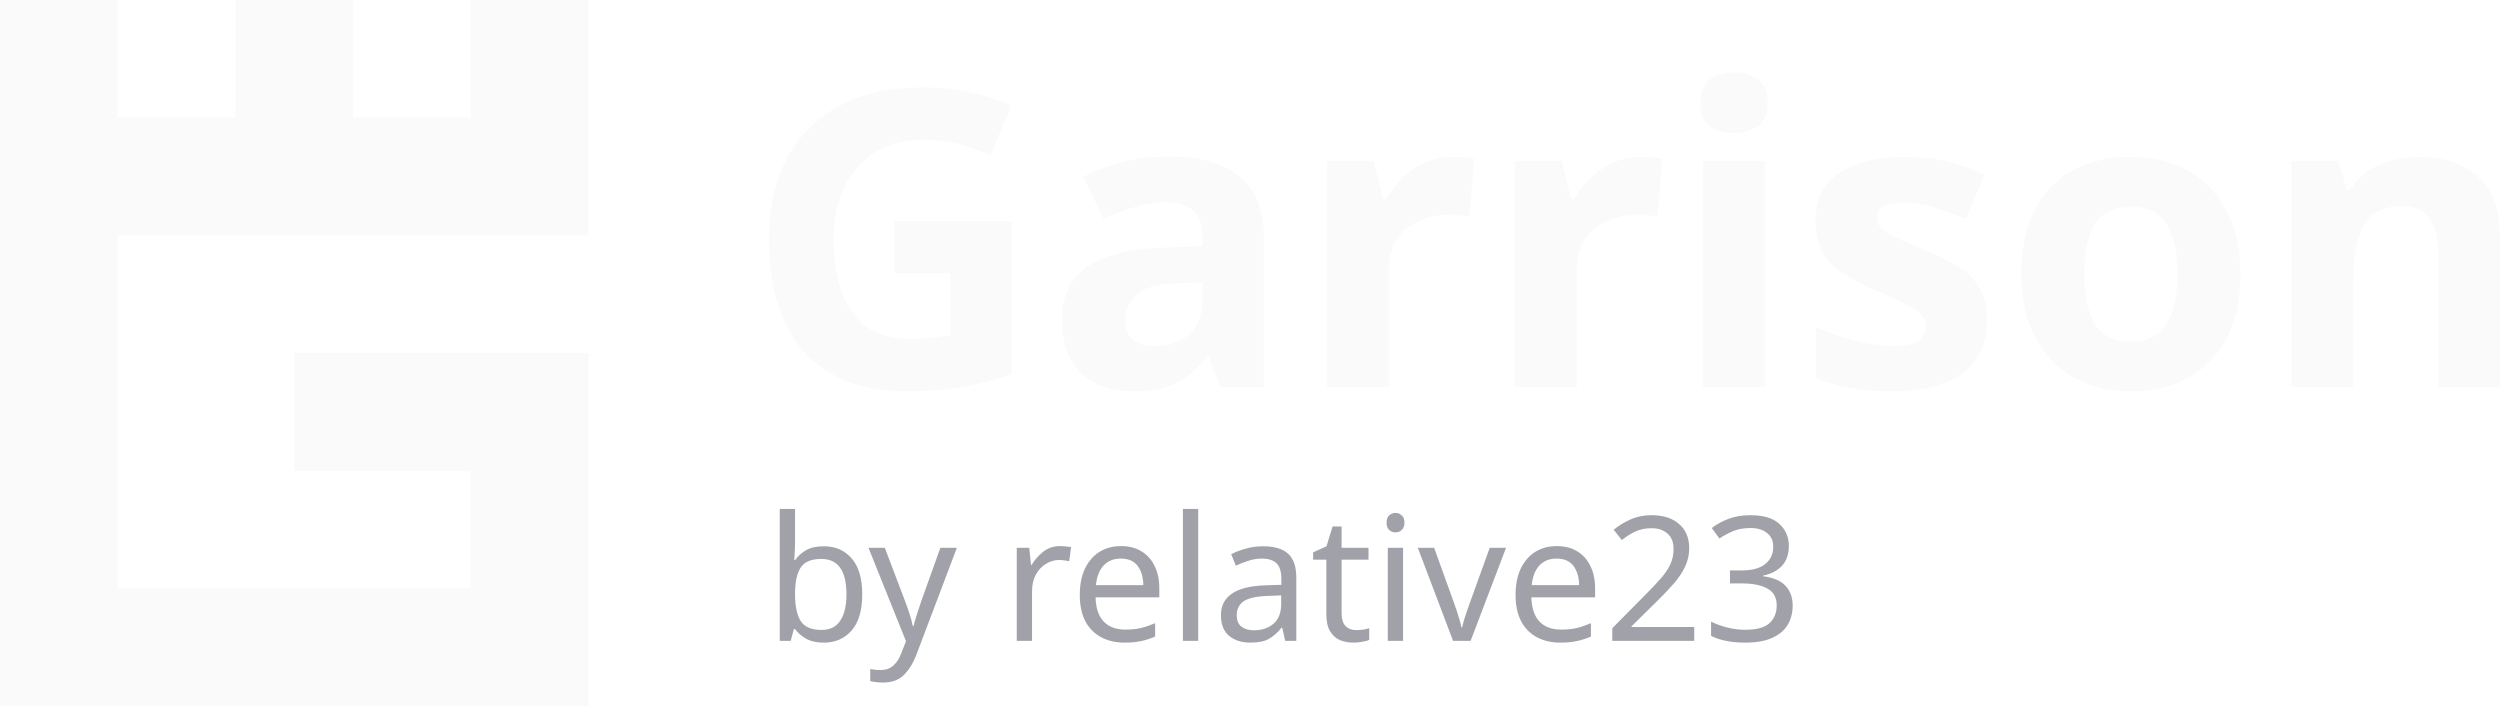
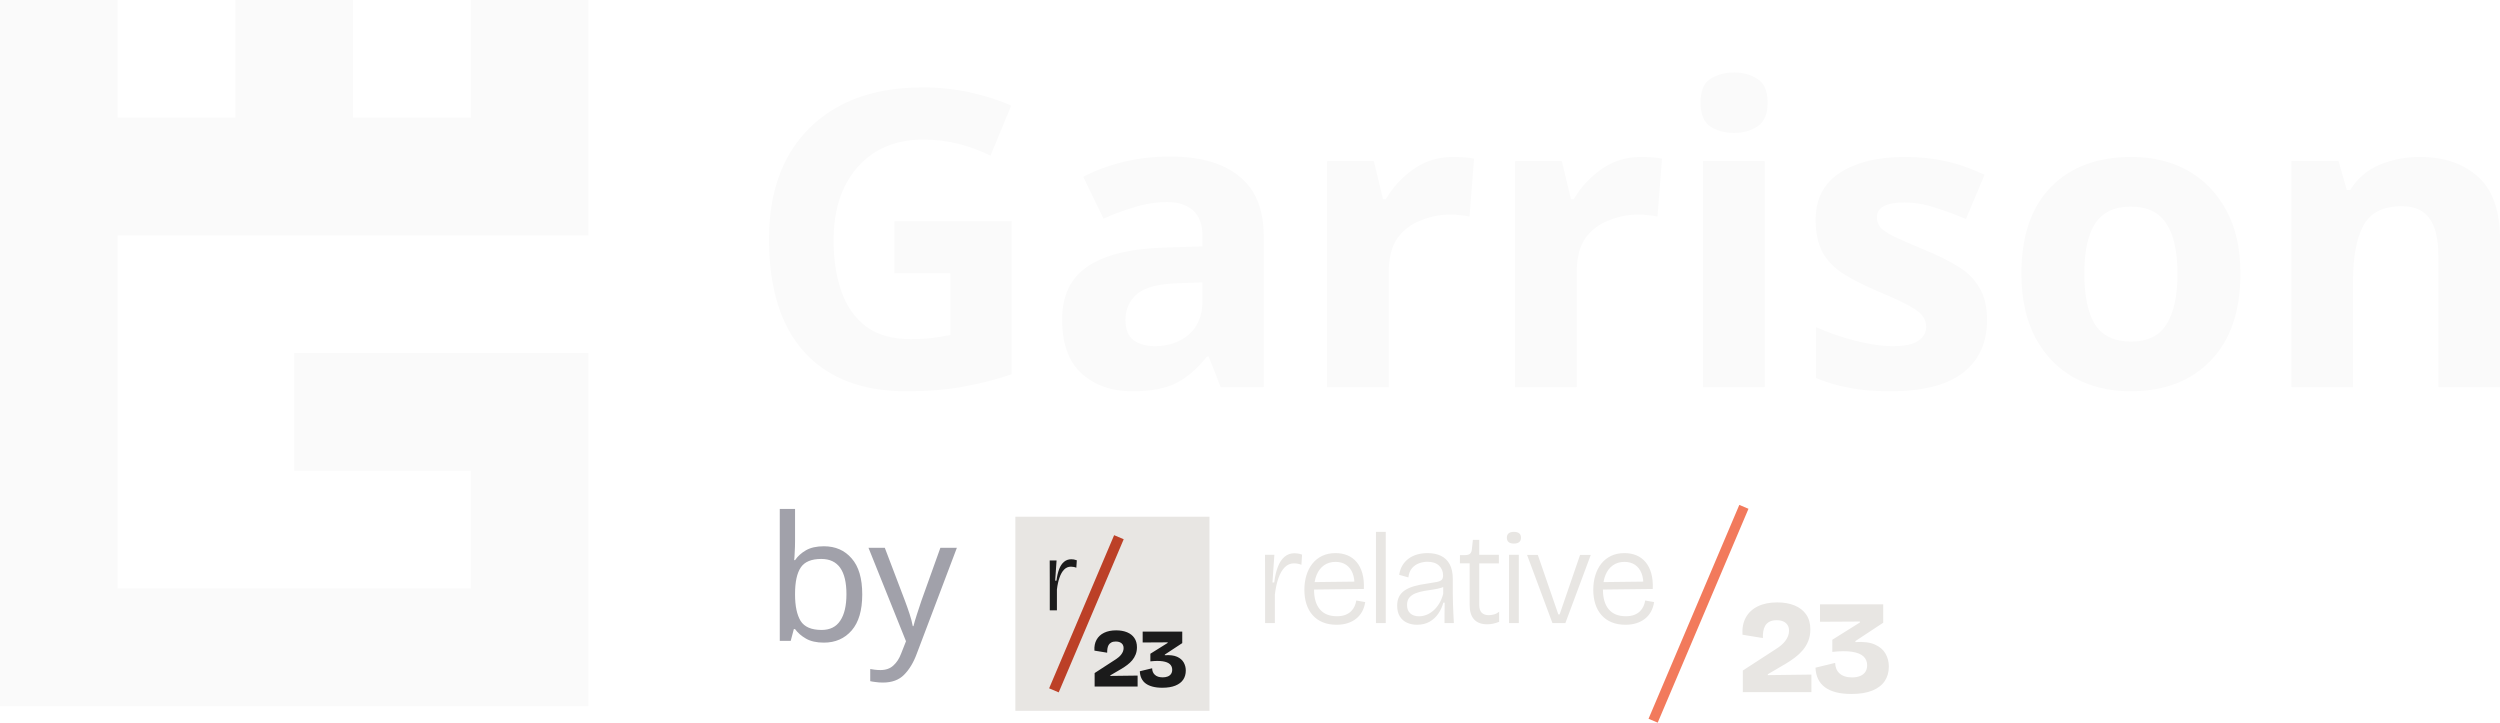
- <svg xmlns="http://www.w3.org/2000/svg" width="374.381" height="105.75" viewBox="0 0 374.381 105.75" version="1.1" id="svg2">
-   <defs id="defs2" />
+ <svg xmlns="http://www.w3.org/2000/svg" width="374.381" height="108.22" viewBox="0 0 374.381 108.22" version="1.1" id="svg6">
+   <defs id="defs6" />
  <path fill="#fafafa" d="M 0,0 H 17.625 V 17.625 H 35.25 V 0 H 52.875 V 17.625 H 70.5 V 0 h 17.625 v 35.25 h -70.5 V 88.125 H 70.5 V 70.5 H 44.062 V 52.875 H 88.125 V 105.75 H 0 Z" id="path1" style="stroke-width:4.406" />
  <path d="m 133.945,33.113 h 17.546 v 22.94 q -3.472,1.178 -7.254,1.86 -3.72,0.682 -8.494,0.682 -9.92,0 -15.252,-5.828 -5.332,-5.828 -5.332,-16.988 0,-6.944 2.666,-12.028 2.728,-5.084 7.874,-7.874 5.146,-2.79 12.586,-2.79 3.534,0 6.944,0.744 3.41,0.744 6.2,1.984 l -3.1,7.502 q -2.046,-1.054 -4.65,-1.736 -2.604,-0.682 -5.456,-0.682 -4.092,0 -7.13,1.86 -2.976,1.86 -4.65,5.27 -1.612,3.348 -1.612,7.936 0,4.34 1.178,7.688 1.178,3.348 3.72,5.27 2.542,1.86 6.634,1.86 1.984,0 3.348,-0.186 1.426,-0.186 2.604,-0.434 v -9.238 h -8.37 z m 41.23,-9.672 q 6.82,0 10.416,2.976 3.658,2.914 3.658,8.99 v 22.568 h -6.448 l -1.798,-4.588 h -0.248 q -2.17,2.728 -4.588,3.968 -2.418,1.24 -6.634,1.24 -4.526,0 -7.502,-2.604 -2.976,-2.666 -2.976,-8.122 0,-5.394 3.782,-7.936 3.782,-2.604 11.346,-2.852 l 5.89,-0.186 v -1.488 q 0,-2.666 -1.426,-3.906 -1.364,-1.24 -3.844,-1.24 -2.48,0 -4.836,0.744 -2.356,0.682 -4.712,1.736 l -3.038,-6.262 q 2.728,-1.426 6.014,-2.232 3.348,-0.806 6.944,-0.806 z m 1.302,18.972 q -4.464,0.124 -6.2,1.612 -1.736,1.488 -1.736,3.906 0,2.108 1.24,3.038 1.24,0.868 3.224,0.868 2.976,0 5.022,-1.736 2.046,-1.798 2.046,-5.022 v -2.79 z m 41.168,-18.91 q 0.682,0 1.612,0.062 0.93,0.062 1.488,0.186 l -0.682,8.68 q -0.434,-0.124 -1.302,-0.186 -0.806,-0.124 -1.426,-0.124 -2.356,0 -4.526,0.868 -2.17,0.806 -3.534,2.666 -1.302,1.86 -1.302,5.084 v 17.236 h -9.238 V 24.123 h 7.006 l 1.364,5.704 h 0.434 q 1.488,-2.604 4.092,-4.464 2.604,-1.86 6.014,-1.86 z m 28.148,0 q 0.682,0 1.612,0.062 0.93,0.062 1.488,0.186 l -0.682,8.68 q -0.434,-0.124 -1.302,-0.186 -0.806,-0.124 -1.426,-0.124 -2.356,0 -4.526,0.868 -2.17,0.806 -3.534,2.666 -1.302,1.86 -1.302,5.084 v 17.236 h -9.238 V 24.123 h 7.006 l 1.364,5.704 h 0.434 q 1.488,-2.604 4.092,-4.464 2.604,-1.86 6.014,-1.86 z m 13.888,-12.648 q 2.046,0 3.534,0.992 1.488,0.93 1.488,3.534 0,2.542 -1.488,3.534 -1.488,0.992 -3.534,0.992 -2.108,0 -3.596,-0.992 -1.426,-0.992 -1.426,-3.534 0,-2.604 1.426,-3.534 1.488,-0.992 3.596,-0.992 z m 4.588,13.268 v 33.852 h -9.238 V 24.123 Z m 33.294,23.808 q 0,5.146 -3.658,7.936 -3.596,2.728 -10.788,2.728 -3.534,0 -6.076,-0.496 -2.542,-0.434 -5.084,-1.488 v -7.626 q 2.728,1.24 5.89,2.046 3.162,0.806 5.58,0.806 2.728,0 3.844,-0.806 1.178,-0.806 1.178,-2.108 0,-0.868 -0.496,-1.55 -0.434,-0.682 -1.984,-1.55 -1.55,-0.868 -4.836,-2.232 -3.162,-1.364 -5.208,-2.666 -2.046,-1.364 -3.038,-3.224 -0.992,-1.922 -0.992,-4.774 0,-4.712 3.658,-7.068 3.658,-2.356 9.734,-2.356 3.162,0 6.014,0.62 2.852,0.62 5.89,2.046 l -2.79,6.634 q -2.48,-1.054 -4.712,-1.736 -2.232,-0.744 -4.526,-0.744 -4.092,0 -4.092,2.232 0,0.806 0.496,1.488 0.558,0.62 2.046,1.364 1.55,0.744 4.526,1.984 2.914,1.178 5.022,2.48 2.108,1.24 3.224,3.162 1.178,1.86 1.178,4.898 z m 37.944,-6.944 q 0,8.432 -4.464,13.02 -4.402,4.588 -12.028,4.588 -4.712,0 -8.432,-2.046 -3.658,-2.046 -5.766,-5.952 -2.108,-3.968 -2.108,-9.61 0,-8.432 4.402,-12.958 4.402,-4.526 12.09,-4.526 4.774,0 8.432,2.046 3.658,2.046 5.766,5.952 2.108,3.844 2.108,9.486 z m -23.374,0 q 0,5.022 1.612,7.626 1.674,2.542 5.394,2.542 3.658,0 5.27,-2.542 1.674,-2.604 1.674,-7.626 0,-5.022 -1.674,-7.502 -1.612,-2.542 -5.332,-2.542 -3.658,0 -5.332,2.542 -1.612,2.48 -1.612,7.502 z M 362.353,23.503 q 5.456,0 8.742,2.976 3.286,2.914 3.286,9.424 v 22.072 h -9.238 V 38.197 q 0,-3.658 -1.302,-5.456 -1.302,-1.86 -4.154,-1.86 -4.216,0 -5.766,2.914 -1.55,2.852 -1.55,8.246 v 15.934 h -9.238 V 24.123 h 7.068 l 1.24,4.34 h 0.496 q 1.612,-2.604 4.402,-3.782 2.852,-1.178 6.014,-1.178 z" id="text1" style="font-weight:700;font-size:62px;font-family:'Noto Sans';fill:#fafafa" aria-label="Garrison" />
-   <path d="m 119.061,81.025 q 0,0.884 -0.052,1.664 -0.026,0.754 -0.078,1.196 h 0.13 q 0.598,-0.884 1.638,-1.482 1.04,-0.598 2.678,-0.598 2.6,0 4.16,1.82 1.586,1.794 1.586,5.382 0,3.588 -1.586,5.408 -1.586,1.82 -4.16,1.82 -1.638,0 -2.678,-0.598 -1.04,-0.598 -1.638,-1.43 h -0.182 l -0.468,1.768 h -1.638 v -19.76 h 2.288 z m 3.926,2.678 q -2.21,0 -3.068,1.274 -0.858,1.274 -0.858,3.952 v 0.104 q 0,2.574 0.832,3.952 0.858,1.352 3.146,1.352 1.872,0 2.782,-1.378 0.936,-1.378 0.936,-3.978 0,-5.278 -3.77,-5.278 z m 7.072,-1.664 h 2.444 l 3.016,7.93 q 0.39,1.04 0.702,2.002 0.312,0.936 0.468,1.794 h 0.104 q 0.156,-0.65 0.494,-1.69 0.338,-1.066 0.702,-2.132 l 2.834,-7.904 h 2.47 l -6.006,15.86 q -0.728,1.976 -1.898,3.146 -1.144,1.17 -3.172,1.17 -0.624,0 -1.092,-0.078 -0.468,-0.052 -0.806,-0.13 v -1.82 q 0.286,0.052 0.676,0.104 0.416,0.052 0.858,0.052 1.196,0 1.924,-0.676 0.754,-0.676 1.17,-1.794 l 0.728,-1.846 z m 28.704,-0.26 q 0.39,0 0.832,0.052 0.468,0.026 0.806,0.104 l -0.286,2.106 q -0.338,-0.078 -0.754,-0.13 -0.39,-0.052 -0.754,-0.052 -1.066,0 -2.002,0.598 -0.936,0.572 -1.508,1.638 -0.546,1.04 -0.546,2.444 v 7.436 h -2.288 V 82.039 h 1.872 l 0.26,2.548 h 0.104 q 0.676,-1.144 1.742,-1.976 1.066,-0.832 2.522,-0.832 z m 9.1,0 q 1.794,0 3.068,0.78 1.3,0.78 1.976,2.21 0.702,1.404 0.702,3.302 v 1.378 h -9.542 q 0.052,2.366 1.196,3.614 1.17,1.222 3.25,1.222 1.326,0 2.34,-0.234 1.04,-0.26 2.132,-0.728 v 2.002 q -1.066,0.468 -2.106,0.676 -1.04,0.234 -2.47,0.234 -1.976,0 -3.51,-0.806 -1.508,-0.806 -2.366,-2.392 -0.832,-1.612 -0.832,-3.926 0,-2.288 0.754,-3.926 0.78,-1.638 2.158,-2.522 1.404,-0.884 3.25,-0.884 z m -0.026,1.872 q -1.638,0 -2.6,1.066 -0.936,1.04 -1.118,2.912 h 7.098 q -0.026,-1.768 -0.832,-2.86 -0.806,-1.118 -2.548,-1.118 z m 11.596,12.324 h -2.288 v -19.76 h 2.288 z m 9.698,-14.17 q 2.548,0 3.77,1.118 1.222,1.118 1.222,3.562 v 9.49 h -1.664 l -0.442,-1.976 h -0.104 q -0.91,1.144 -1.924,1.69 -0.988,0.546 -2.756,0.546 -1.898,0 -3.146,-0.988 -1.248,-1.014 -1.248,-3.146 0,-2.08 1.638,-3.198 1.638,-1.144 5.044,-1.248 l 2.366,-0.078 v -0.832 q 0,-1.742 -0.754,-2.418 -0.754,-0.676 -2.132,-0.676 -1.092,0 -2.08,0.338 -0.988,0.312 -1.846,0.728 l -0.702,-1.716 q 0.91,-0.494 2.158,-0.832 1.248,-0.364 2.6,-0.364 z m 0.676,7.436 q -2.6,0.104 -3.614,0.832 -0.988,0.728 -0.988,2.054 0,1.17 0.702,1.716 0.728,0.546 1.846,0.546 1.768,0 2.938,-0.962 1.17,-0.988 1.17,-3.016 v -1.248 z m 13.286,5.122 q 0.52,0 1.066,-0.078 0.546,-0.104 0.884,-0.208 v 1.742 q -0.364,0.182 -1.04,0.286 -0.676,0.13 -1.3,0.13 -1.092,0 -2.028,-0.364 -0.91,-0.39 -1.482,-1.326 -0.572,-0.936 -0.572,-2.626 v -8.112 h -1.976 v -1.092 l 2.002,-0.91 0.91,-2.964 h 1.352 v 3.198 h 4.03 v 1.768 h -4.03 v 8.06 q 0,1.274 0.598,1.898 0.624,0.598 1.586,0.598 z m 5.902,-17.55 q 0.52,0 0.91,0.364 0.416,0.338 0.416,1.092 0,0.728 -0.416,1.092 -0.39,0.364 -0.91,0.364 -0.572,0 -0.962,-0.364 -0.39,-0.364 -0.39,-1.092 0,-0.754 0.39,-1.092 0.39,-0.364 0.962,-0.364 z m 1.118,5.226 v 13.936 h -2.288 V 82.039 Z m 7.488,13.936 -5.278,-13.936 h 2.444 l 2.964,8.216 q 0.208,0.572 0.442,1.274 0.234,0.702 0.416,1.352 0.182,0.624 0.26,1.066 h 0.104 q 0.104,-0.442 0.286,-1.092 0.208,-0.65 0.442,-1.352 0.26,-0.702 0.442,-1.248 l 2.964,-8.216 h 2.444 l -5.304,13.936 z m 15.522,-14.196 q 1.794,0 3.068,0.78 1.3,0.78 1.976,2.21 0.702,1.404 0.702,3.302 v 1.378 h -9.542 q 0.052,2.366 1.196,3.614 1.17,1.222 3.25,1.222 1.326,0 2.34,-0.234 1.04,-0.26 2.132,-0.728 v 2.002 q -1.066,0.468 -2.106,0.676 -1.04,0.234 -2.47,0.234 -1.976,0 -3.51,-0.806 -1.508,-0.806 -2.366,-2.392 -0.832,-1.612 -0.832,-3.926 0,-2.288 0.754,-3.926 0.78,-1.638 2.158,-2.522 1.404,-0.884 3.25,-0.884 z m -0.026,1.872 q -1.638,0 -2.6,1.066 -0.936,1.04 -1.118,2.912 h 7.098 q -0.026,-1.768 -0.832,-2.86 -0.806,-1.118 -2.548,-1.118 z m 20.618,12.324 h -12.272 v -1.898 l 4.862,-4.914 q 1.404,-1.404 2.366,-2.496 0.962,-1.092 1.456,-2.132 0.494,-1.066 0.494,-2.314 0,-1.534 -0.91,-2.314 -0.91,-0.806 -2.366,-0.806 -1.352,0 -2.392,0.468 -1.014,0.468 -2.08,1.3 l -1.222,-1.534 q 1.092,-0.91 2.496,-1.534 1.43,-0.65 3.198,-0.65 2.6,0 4.108,1.326 1.508,1.3 1.508,3.614 0,1.456 -0.598,2.73 -0.598,1.274 -1.664,2.522 -1.066,1.222 -2.496,2.626 l -3.874,3.822 v 0.104 h 9.386 z m 14.17,-14.222 q 0,1.872 -1.04,2.99 -1.04,1.092 -2.808,1.456 v 0.104 q 2.236,0.26 3.328,1.404 1.092,1.144 1.092,2.99 0,1.612 -0.754,2.886 -0.754,1.248 -2.34,1.95 -1.56,0.702 -4.03,0.702 -1.456,0 -2.704,-0.234 -1.248,-0.208 -2.392,-0.78 v -2.132 q 1.17,0.572 2.522,0.91 1.352,0.312 2.6,0.312 2.496,0 3.588,-0.962 1.118,-0.988 1.118,-2.704 0,-1.742 -1.378,-2.496 -1.352,-0.78 -3.822,-0.78 h -1.794 v -1.95 h 1.82 q 2.288,0 3.458,-0.962 1.196,-0.962 1.196,-2.548 0,-1.352 -0.91,-2.08 -0.91,-0.754 -2.47,-0.754 -1.508,0 -2.574,0.442 -1.066,0.442 -2.106,1.118 l -1.144,-1.56 q 0.988,-0.78 2.444,-1.352 1.482,-0.572 3.354,-0.572 2.912,0 4.316,1.3 1.43,1.3 1.43,3.302 z" id="text2" style="font-size:26px;font-family:'Noto Sans';fill:#a1a1aa" aria-label="by relative23" />
+   <path d="m 119.061,81.025 q 0,0.884 -0.052,1.664 -0.026,0.754 -0.078,1.196 h 0.13 q 0.598,-0.884 1.638,-1.482 1.04,-0.598 2.678,-0.598 2.6,0 4.16,1.82 1.586,1.794 1.586,5.382 0,3.588 -1.586,5.408 -1.586,1.82 -4.16,1.82 -1.638,0 -2.678,-0.598 -1.04,-0.598 -1.638,-1.43 h -0.182 l -0.468,1.768 h -1.638 v -19.76 h 2.288 z m 3.926,2.678 q -2.21,0 -3.068,1.274 -0.858,1.274 -0.858,3.952 v 0.104 q 0,2.574 0.832,3.952 0.858,1.352 3.146,1.352 1.872,0 2.782,-1.378 0.936,-1.378 0.936,-3.978 0,-5.278 -3.77,-5.278 z m 7.072,-1.664 h 2.444 l 3.016,7.93 q 0.39,1.04 0.702,2.002 0.312,0.936 0.468,1.794 h 0.104 q 0.156,-0.65 0.494,-1.69 0.338,-1.066 0.702,-2.132 l 2.834,-7.904 h 2.47 l -6.006,15.86 q -0.728,1.976 -1.898,3.146 -1.144,1.17 -3.172,1.17 -0.624,0 -1.092,-0.078 -0.468,-0.052 -0.806,-0.13 v -1.82 q 0.286,0.052 0.676,0.104 0.416,0.052 0.858,0.052 1.196,0 1.924,-0.676 0.754,-0.676 1.17,-1.794 l 0.728,-1.846 z" id="text2" style="font-size:26px;font-family:'Noto Sans';fill:#a1a1aa" aria-label="by" />
+   <g transform="matrix(0.19882,0,0,0.19882,152.0525,91.915)" id="g6">
+     <g transform="matrix(2.6107,0,0,2.6107,0,-73.1)" id="g3">
+       <rect width="56" height="56" fill="#e8e6e3" id="rect2" x="0" y="0" />
+       <path fill="#1b1b1b" d="M 9.93,27 V 19.55 L 9.91,12.61 h 1.98 l -0.4,5.83 h 0.37 q 0.24,-1.93 0.77,-3.31 0.53,-1.38 1.41,-2.12 0.88,-0.74 2.09,-0.74 0.35,0 0.75,0.06 0.4,0.07 0.85,0.24 l -0.14,2.14 q -0.4,-0.17 -0.8,-0.23 -0.4,-0.07 -0.76,-0.07 -1.14,0 -1.96,0.83 -0.82,0.84 -1.33,2.32 -0.52,1.48 -0.75,3.43 V 27 Z" id="path2" />
+       <rect x="19" y="4" width="3" height="48" fill="#bc4027" transform="rotate(23,20.5,28)" id="rect3" />
+       <path fill="#1b1b1b" d="M 22.87,49 V 45.1 L 29,41.12 q 0.44,-0.28 0.83,-0.62 0.4,-0.34 0.71,-0.75 0.32,-0.4 0.5,-0.87 0.19,-0.46 0.19,-1 0,-0.59 -0.27,-1.01 -0.28,-0.42 -0.77,-0.64 -0.5,-0.23 -1.2,-0.23 -0.81,0 -1.31,0.28 -0.51,0.27 -0.78,0.74 -0.26,0.47 -0.34,1.04 -0.08,0.58 -0.07,1.17 l -3.68,-0.6 q -0.11,-1.84 0.62,-3.14 0.72,-1.3 2.17,-2.01 1.45,-0.7 3.48,-0.7 1.81,0 3.16,0.56 1.35,0.56 2.09,1.64 0.75,1.09 0.75,2.67 0,1.16 -0.38,2.1 -0.37,0.93 -0.99,1.67 -0.62,0.73 -1.4,1.32 -0.78,0.59 -1.58,1.07 l -3.34,1.96 v 0.16 l 7.88,-0.1 V 49 Z m 19.52,0.34 q -1.6,0 -2.79,-0.32 -1.19,-0.31 -2,-0.91 -0.8,-0.59 -1.22,-1.48 -0.43,-0.89 -0.47,-2.05 l 3.55,-0.86 q 0.01,0.58 0.21,1.07 0.2,0.48 0.59,0.83 0.38,0.35 0.95,0.54 0.57,0.18 1.31,0.18 0.81,0 1.42,-0.24 0.62,-0.24 0.96,-0.73 0.35,-0.49 0.35,-1.23 0,-0.97 -0.66,-1.59 -0.66,-0.62 -2.06,-0.84 -1.39,-0.22 -3.58,0.02 v -2.2 l 4.99,-3.12 v -0.17 l -7.21,0.04 v -3.14 h 11.42 v 3.32 l -5.03,3.31 v 0.19 q 2.2,-0.15 3.53,0.44 1.32,0.59 1.92,1.65 0.6,1.06 0.6,2.32 0,1.52 -0.74,2.63 -0.75,1.11 -2.25,1.72 -1.5,0.62 -3.79,0.62 z" id="path3" />
+     </g>
+     <g transform="translate(181.2)" id="g5">
+       <path fill="#e8e6e3" d="M 6.9,7 V -19.61 L 6.83,-44.4 h 7.05 l -1.43,20.83 h 1.33 q 0.85,-6.91 2.76,-11.83 1.9,-4.92 5.04,-7.56 3.14,-2.65 7.47,-2.65 1.24,0 2.66,0.23 1.42,0.22 3.04,0.83 l -0.49,7.64 q -1.44,-0.57 -2.87,-0.82 -1.43,-0.25 -2.71,-0.25 -4.08,0 -7,2.98 -2.93,2.99 -4.77,8.28 -1.84,5.29 -2.65,12.25 V 7 Z m 53.86,1.27 q -5.91,0 -10.43,-1.87 -4.52,-1.87 -7.6,-5.34 -3.08,-3.47 -4.66,-8.3 -1.58,-4.83 -1.58,-10.8 0,-5.9 1.53,-10.92 1.53,-5.03 4.51,-8.79 2.99,-3.76 7.38,-5.86 4.38,-2.09 10.09,-2.09 4.94,0 8.98,1.69 4.03,1.69 6.88,5.07 2.85,3.38 4.29,8.45 1.43,5.07 1.14,11.8 L 41,-18.22 v -5.61 l 35.42,-0.42 -2.24,3.83 q 0.3,-5.96 -1.35,-10.11 -1.64,-4.15 -4.91,-6.35 -3.27,-2.21 -7.95,-2.21 -5.04,0 -8.68,2.57 -3.64,2.56 -5.58,7.25 -1.94,4.7 -1.94,11.11 0,9.55 4.36,14.78 4.37,5.23 12.86,5.23 3.73,0 6.36,-1.02 2.63,-1.03 4.34,-2.74 1.71,-1.72 2.65,-3.83 0.95,-2.12 1.24,-4.26 l 6.73,1.19 q -0.61,3.98 -2.32,7.13 -1.71,3.14 -4.49,5.36 -2.78,2.22 -6.48,3.4 -3.7,1.19 -8.26,1.19 z M 90.4,7 v -68.69 h 7.38 V 7 Z m 30.94,1.27 q -4.17,0 -7.57,-1.54 -3.39,-1.54 -5.39,-4.74 -1.99,-3.2 -1.99,-8.13 0,-3.89 1.4,-6.69 1.4,-2.81 4.23,-4.75 2.84,-1.95 7.12,-3.19 4.27,-1.24 10.01,-2.01 4.7,-0.68 7.27,-1.22 2.56,-0.55 3.55,-1.61 1,-1.06 1,-3.22 0,-4.6 -3.09,-7.48 -3.08,-2.87 -8.73,-2.87 -3.03,0 -6.14,1.09 -3.11,1.09 -5.38,3.66 -2.28,2.57 -2.81,7.03 l -6.92,-1.94 q 0.61,-4.06 2.44,-7.1 1.84,-3.04 4.67,-5.12 2.84,-2.08 6.47,-3.11 3.64,-1.03 7.78,-1.03 5.89,0 10.13,2.07 4.24,2.06 6.57,6.37 2.32,4.31 2.32,11.1 v 11.3 q 0.04,3.38 0.14,7.16 0.11,3.77 0.29,7.53 0.19,3.77 0.37,7.17 h -7.05 q 0,-3.98 0.03,-7.71 0.04,-3.73 0.11,-7.64 h -1.03 q -1.19,4.5 -3.8,8.29 -2.6,3.79 -6.58,6.06 -3.99,2.27 -9.42,2.27 z m 1.51,-6.38 q 2.74,0 5.48,-1.04 2.73,-1.04 5.21,-3.16 2.48,-2.12 4.42,-5.27 1.94,-3.16 3.09,-7.39 l 0.01,-7.05 2.75,-0.13 q -1.41,1.67 -4.12,2.53 -2.71,0.85 -6.12,1.34 -3.4,0.48 -6.87,1.08 -3.46,0.6 -6.39,1.74 -2.93,1.14 -4.71,3.22 -1.79,2.08 -1.79,5.68 0,4.04 2.42,6.24 2.42,2.21 6.62,2.21 z m 51.36,6.03 q -6.54,0 -9.89,-3.68 -3.35,-3.68 -3.35,-10.86 v -31.39 h -7.33 l 0.03,-6.18 h 4.09 q 2.46,-0.06 3.57,-1.12 1.11,-1.06 1.32,-3.29 l 0.76,-7.08 h 4.79 V -44.4 H 183 v 6.47 h -14.8 v 31.19 q 0,4.07 1.86,5.93 1.86,1.86 5.27,1.86 1.86,0 3.91,-0.54 2.05,-0.54 3.94,-2.03 v 7.59 q -2.42,0.94 -4.65,1.4 -2.23,0.45 -4.32,0.45 z M 190.65,7 v -51.4 h 7.36 V 7 Z m 3.68,-59.88 q -2.68,0 -4.01,-1.13 -1.32,-1.13 -1.32,-3.32 0,-2.15 1.35,-3.26 1.36,-1.11 3.96,-1.11 2.65,0 3.99,1.11 1.34,1.11 1.34,3.3 0,2.17 -1.35,3.29 -1.36,1.12 -3.96,1.12 z m 29,59.88 -19.11,-51.34 h 8.1 l 15.44,44.81 h 0.99 l 15.4,-44.81 h 8.05 L 233.07,7 Z m 55.03,1.27 q -5.91,0 -10.43,-1.87 -4.52,-1.87 -7.6,-5.34 -3.08,-3.47 -4.66,-8.3 -1.58,-4.83 -1.58,-10.8 0,-5.9 1.53,-10.92 1.53,-5.03 4.51,-8.79 2.99,-3.76 7.38,-5.86 4.38,-2.09 10.09,-2.09 4.94,0 8.98,1.69 4.03,1.69 6.88,5.07 2.85,3.38 4.29,8.45 1.43,5.07 1.14,11.8 l -40.29,0.47 v -5.61 l 35.42,-0.42 -2.24,3.83 q 0.3,-5.96 -1.35,-10.11 -1.64,-4.15 -4.91,-6.35 -3.27,-2.21 -7.95,-2.21 -5.04,0 -8.68,2.57 -3.64,2.56 -5.58,7.25 -1.94,4.7 -1.94,11.11 0,9.55 4.36,14.78 4.37,5.23 12.86,5.23 3.73,0 6.36,-1.02 2.63,-1.03 4.34,-2.74 1.71,-1.72 2.65,-3.83 0.95,-2.12 1.24,-4.26 l 6.73,1.19 q -0.61,3.98 -2.32,7.13 -1.71,3.14 -4.49,5.36 -2.78,2.22 -6.48,3.4 -3.7,1.19 -8.26,1.19 z" id="path4" />
+       <rect x="329.6" y="-87.5" width="7.5" height="175" fill="#f27a5c" transform="rotate(23,333.35,0)" id="rect4" />
+       <path fill="#e8e6e3" d="M 366.73,59 V 42.74 l 25.54,-16.58 q 1.82,-1.17 3.47,-2.58 1.66,-1.41 2.96,-3.11 1.3,-1.7 2.07,-3.62 0.77,-1.92 0.77,-4.16 0,-2.48 -1.13,-4.23 -1.12,-1.76 -3.19,-2.69 -2.06,-0.93 -4.99,-0.93 -3.37,0 -5.48,1.15 -2.11,1.14 -3.21,3.09 -1.11,1.95 -1.45,4.34 -0.33,2.39 -0.26,4.88 l -15.37,-2.53 q -0.45,-7.63 2.58,-13.06 3.03,-5.44 9.06,-8.36 6.03,-2.92 14.51,-2.92 7.53,0 13.15,2.32 5.63,2.32 8.73,6.85 3.1,4.53 3.1,11.11 0,4.83 -1.55,8.73 -1.55,3.9 -4.15,6.96 -2.59,3.06 -5.84,5.51 -3.25,2.46 -6.59,4.46 l -13.9,8.16 v 0.68 l 32.83,-0.42 V 59 Z m 81.74,1.4 q -6.66,0 -11.63,-1.3 -4.97,-1.3 -8.31,-3.79 -3.34,-2.5 -5.11,-6.2 -1.76,-3.71 -1.96,-8.51 l 14.8,-3.61 q 0.07,2.44 0.89,4.46 0.82,2.02 2.44,3.48 1.61,1.46 3.97,2.23 2.35,0.77 5.44,0.77 3.37,0 5.94,-1.01 2.56,-1.01 4,-3.05 1.43,-2.04 1.43,-5.11 0,-4.05 -2.75,-6.63 -2.75,-2.59 -8.54,-3.5 -5.79,-0.92 -14.94,0.08 V 19.56 L 454.94,6.53 V 5.84 L 424.87,6.01 V -7.1 h 47.6 V 6.74 l -20.94,13.8 v 0.79 q 9.17,-0.62 14.68,1.85 5.52,2.46 8.01,6.87 2.49,4.41 2.49,9.65 0,6.34 -3.09,10.96 -3.09,4.63 -9.34,7.18 -6.25,2.56 -15.81,2.56 z" id="path5" />
+     </g>
+   </g>
</svg>
